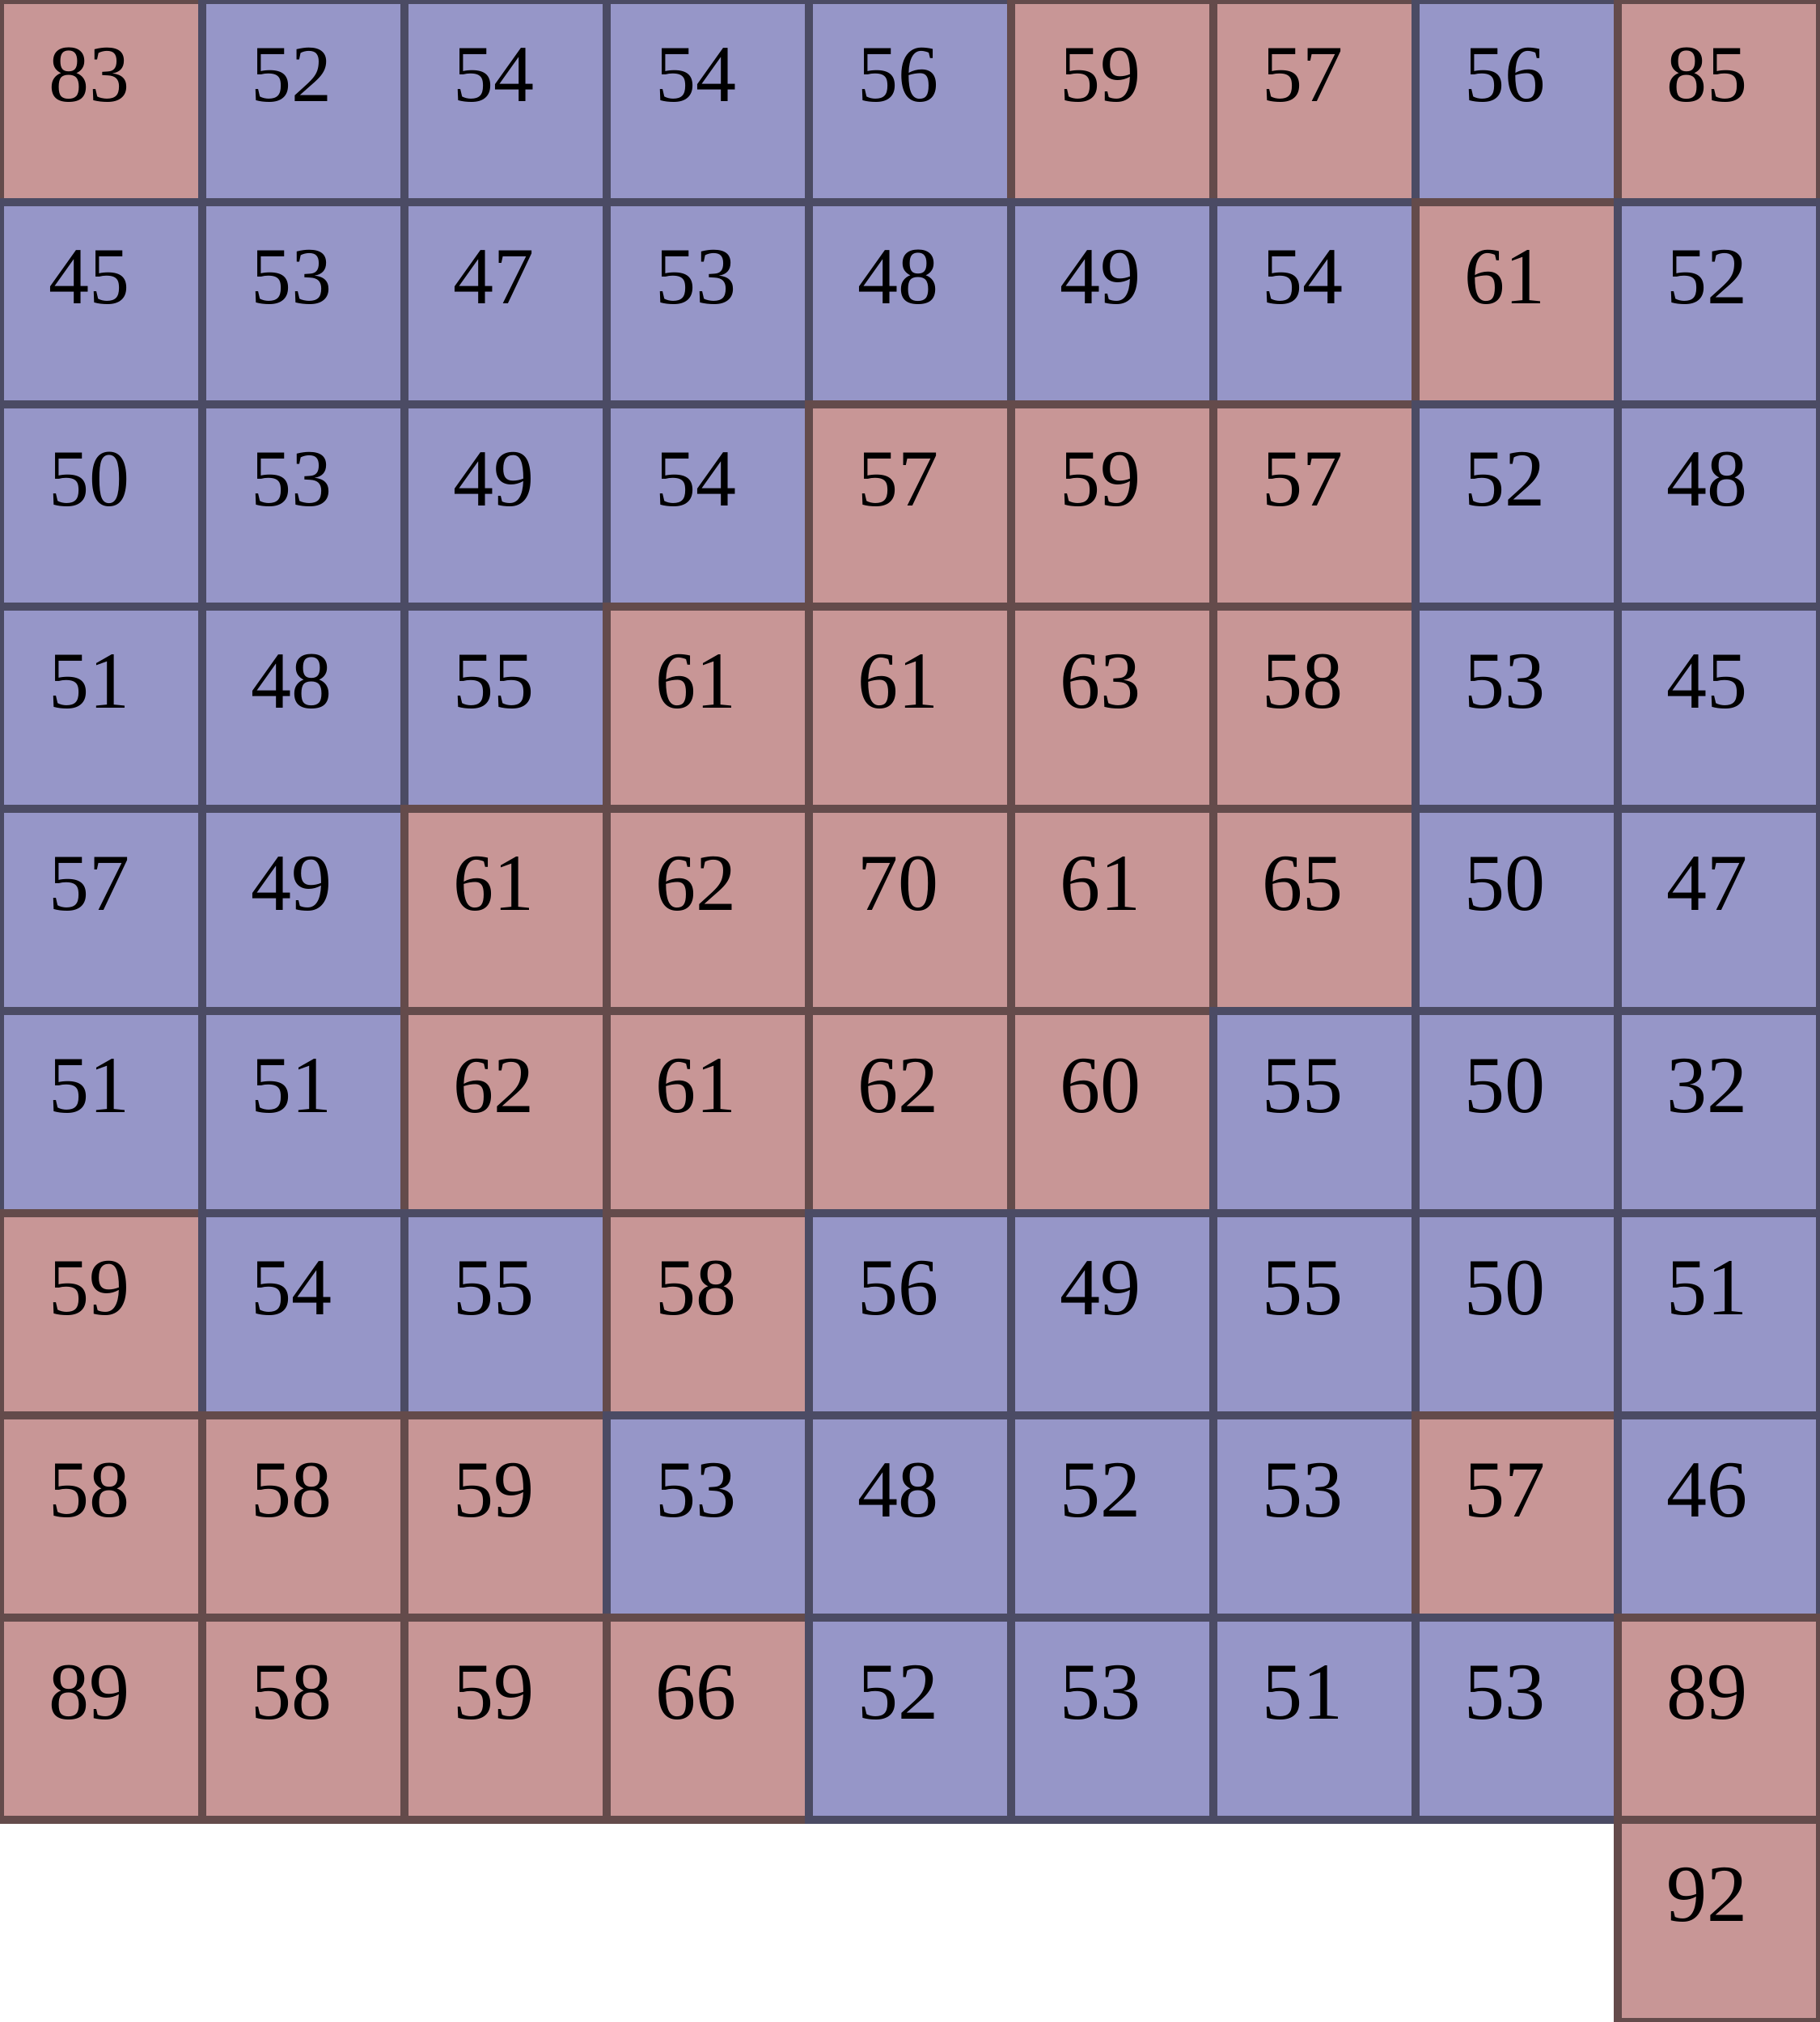
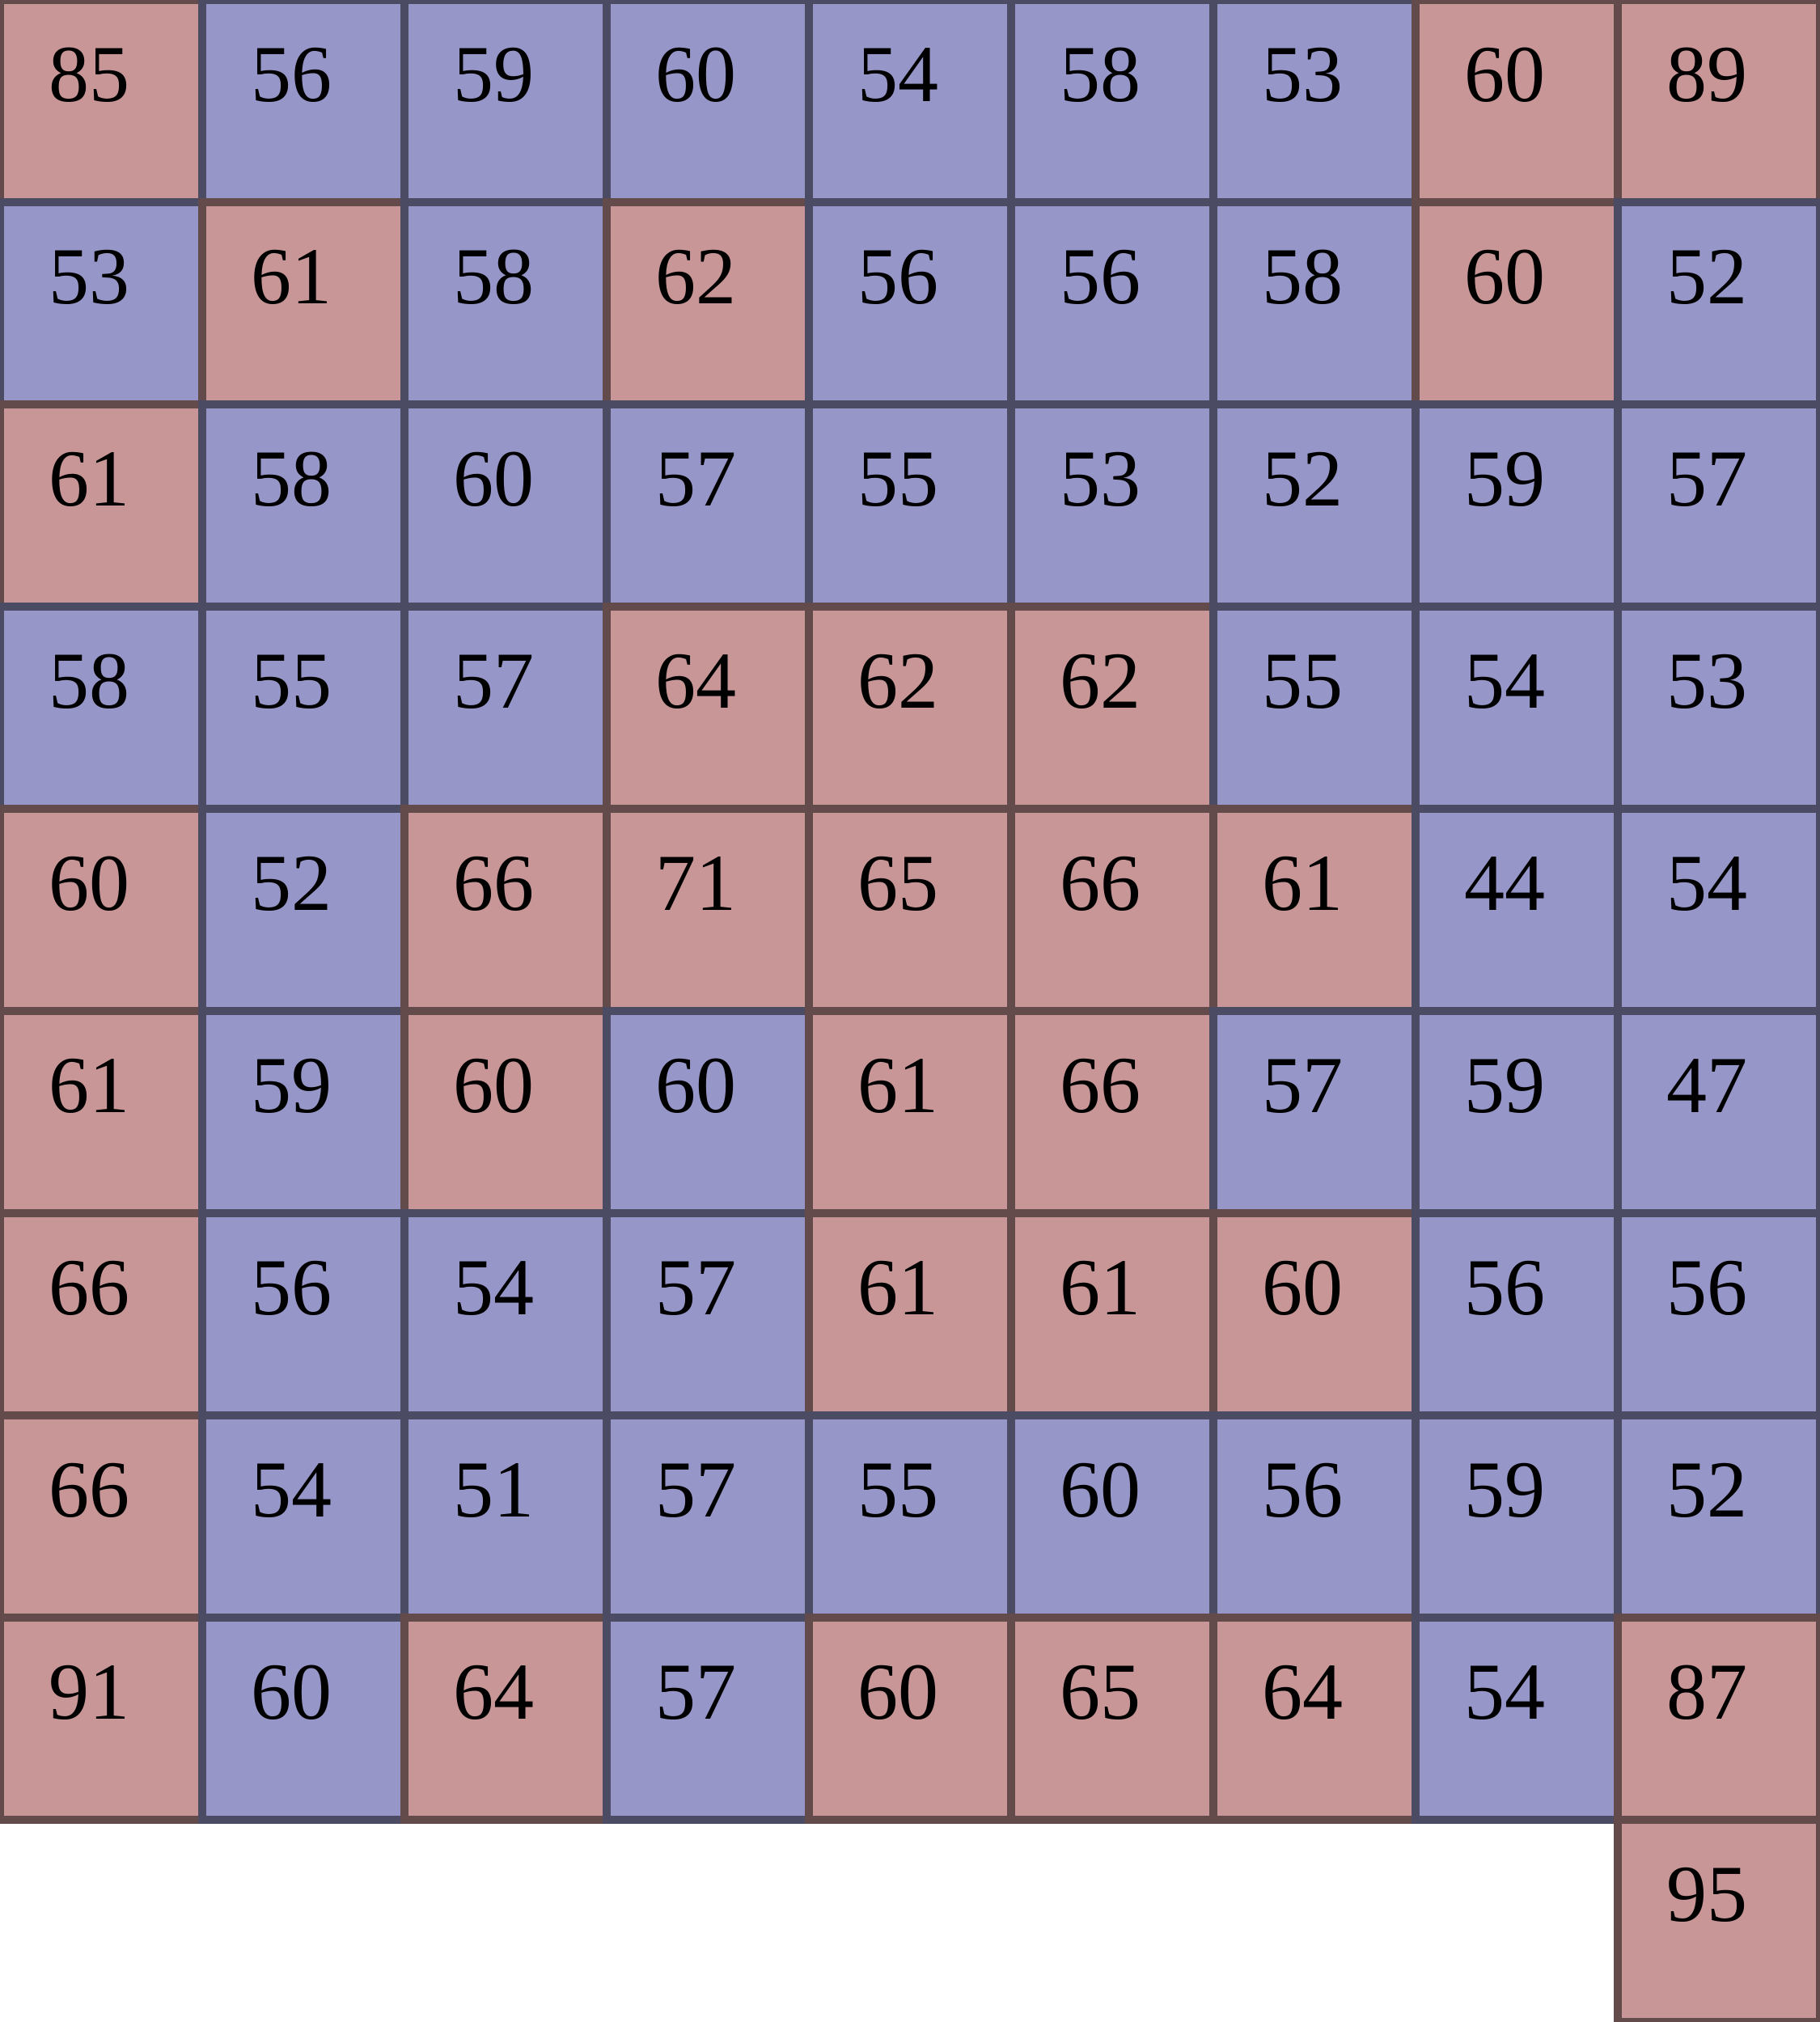
<svg xmlns="http://www.w3.org/2000/svg" version="1.1" width="450" height="500">
  <rect x="0" y="0" width="50" height="50" fill="rgb(200,150,150)" stroke-width="2" stroke="rgb(100,75,75)" />
-   <text x="12" y="25" style="font-size: 20px; ">83</text>
+   <text x="12" y="25" style="font-size: 20px; ">85</text>
  <rect x="50" y="0" width="50" height="50" fill="rgb(150,150,200)" stroke-width="2" stroke="rgb(75,75,100)" />
-   <text x="62" y="25" style="font-size: 20px; ">52</text>
+   <text x="62" y="25" style="font-size: 20px; ">56</text>
  <rect x="100" y="0" width="50" height="50" fill="rgb(150,150,200)" stroke-width="2" stroke="rgb(75,75,100)" />
-   <text x="112" y="25" style="font-size: 20px; ">54</text>
+   <text x="112" y="25" style="font-size: 20px; ">59</text>
  <rect x="150" y="0" width="50" height="50" fill="rgb(150,150,200)" stroke-width="2" stroke="rgb(75,75,100)" />
-   <text x="162" y="25" style="font-size: 20px; ">54</text>
+   <text x="162" y="25" style="font-size: 20px; ">60</text>
  <rect x="200" y="0" width="50" height="50" fill="rgb(150,150,200)" stroke-width="2" stroke="rgb(75,75,100)" />
-   <text x="212" y="25" style="font-size: 20px; ">56</text>
-   <rect x="250" y="0" width="50" height="50" fill="rgb(200,150,150)" stroke-width="2" stroke="rgb(100,75,75)" />
-   <text x="262" y="25" style="font-size: 20px; ">59</text>
-   <rect x="300" y="0" width="50" height="50" fill="rgb(200,150,150)" stroke-width="2" stroke="rgb(100,75,75)" />
-   <text x="312" y="25" style="font-size: 20px; ">57</text>
-   <rect x="350" y="0" width="50" height="50" fill="rgb(150,150,200)" stroke-width="2" stroke="rgb(75,75,100)" />
-   <text x="362" y="25" style="font-size: 20px; ">56</text>
+   <text x="212" y="25" style="font-size: 20px; ">54</text>
+   <rect x="250" y="0" width="50" height="50" fill="rgb(150,150,200)" stroke-width="2" stroke="rgb(75,75,100)" />
+   <text x="262" y="25" style="font-size: 20px; ">58</text>
+   <rect x="300" y="0" width="50" height="50" fill="rgb(150,150,200)" stroke-width="2" stroke="rgb(75,75,100)" />
+   <text x="312" y="25" style="font-size: 20px; ">53</text>
+   <rect x="350" y="0" width="50" height="50" fill="rgb(200,150,150)" stroke-width="2" stroke="rgb(100,75,75)" />
+   <text x="362" y="25" style="font-size: 20px; ">60</text>
  <rect x="400" y="0" width="50" height="50" fill="rgb(200,150,150)" stroke-width="2" stroke="rgb(100,75,75)" />
-   <text x="412" y="25" style="font-size: 20px; ">85</text>
+   <text x="412" y="25" style="font-size: 20px; ">89</text>
  <rect x="0" y="50" width="50" height="50" fill="rgb(150,150,200)" stroke-width="2" stroke="rgb(75,75,100)" />
-   <text x="12" y="75" style="font-size: 20px; ">45</text>
-   <rect x="50" y="50" width="50" height="50" fill="rgb(150,150,200)" stroke-width="2" stroke="rgb(75,75,100)" />
-   <text x="62" y="75" style="font-size: 20px; ">53</text>
+   <text x="12" y="75" style="font-size: 20px; ">53</text>
+   <rect x="50" y="50" width="50" height="50" fill="rgb(200,150,150)" stroke-width="2" stroke="rgb(100,75,75)" />
+   <text x="62" y="75" style="font-size: 20px; ">61</text>
  <rect x="100" y="50" width="50" height="50" fill="rgb(150,150,200)" stroke-width="2" stroke="rgb(75,75,100)" />
-   <text x="112" y="75" style="font-size: 20px; ">47</text>
-   <rect x="150" y="50" width="50" height="50" fill="rgb(150,150,200)" stroke-width="2" stroke="rgb(75,75,100)" />
-   <text x="162" y="75" style="font-size: 20px; ">53</text>
+   <text x="112" y="75" style="font-size: 20px; ">58</text>
+   <rect x="150" y="50" width="50" height="50" fill="rgb(200,150,150)" stroke-width="2" stroke="rgb(100,75,75)" />
+   <text x="162" y="75" style="font-size: 20px; ">62</text>
  <rect x="200" y="50" width="50" height="50" fill="rgb(150,150,200)" stroke-width="2" stroke="rgb(75,75,100)" />
-   <text x="212" y="75" style="font-size: 20px; ">48</text>
+   <text x="212" y="75" style="font-size: 20px; ">56</text>
  <rect x="250" y="50" width="50" height="50" fill="rgb(150,150,200)" stroke-width="2" stroke="rgb(75,75,100)" />
-   <text x="262" y="75" style="font-size: 20px; ">49</text>
+   <text x="262" y="75" style="font-size: 20px; ">56</text>
  <rect x="300" y="50" width="50" height="50" fill="rgb(150,150,200)" stroke-width="2" stroke="rgb(75,75,100)" />
-   <text x="312" y="75" style="font-size: 20px; ">54</text>
+   <text x="312" y="75" style="font-size: 20px; ">58</text>
  <rect x="350" y="50" width="50" height="50" fill="rgb(200,150,150)" stroke-width="2" stroke="rgb(100,75,75)" />
-   <text x="362" y="75" style="font-size: 20px; ">61</text>
+   <text x="362" y="75" style="font-size: 20px; ">60</text>
  <rect x="400" y="50" width="50" height="50" fill="rgb(150,150,200)" stroke-width="2" stroke="rgb(75,75,100)" />
  <text x="412" y="75" style="font-size: 20px; ">52</text>
-   <rect x="0" y="100" width="50" height="50" fill="rgb(150,150,200)" stroke-width="2" stroke="rgb(75,75,100)" />
-   <text x="12" y="125" style="font-size: 20px; ">50</text>
+   <rect x="0" y="100" width="50" height="50" fill="rgb(200,150,150)" stroke-width="2" stroke="rgb(100,75,75)" />
+   <text x="12" y="125" style="font-size: 20px; ">61</text>
  <rect x="50" y="100" width="50" height="50" fill="rgb(150,150,200)" stroke-width="2" stroke="rgb(75,75,100)" />
-   <text x="62" y="125" style="font-size: 20px; ">53</text>
+   <text x="62" y="125" style="font-size: 20px; ">58</text>
  <rect x="100" y="100" width="50" height="50" fill="rgb(150,150,200)" stroke-width="2" stroke="rgb(75,75,100)" />
-   <text x="112" y="125" style="font-size: 20px; ">49</text>
+   <text x="112" y="125" style="font-size: 20px; ">60</text>
  <rect x="150" y="100" width="50" height="50" fill="rgb(150,150,200)" stroke-width="2" stroke="rgb(75,75,100)" />
-   <text x="162" y="125" style="font-size: 20px; ">54</text>
-   <rect x="200" y="100" width="50" height="50" fill="rgb(200,150,150)" stroke-width="2" stroke="rgb(100,75,75)" />
-   <text x="212" y="125" style="font-size: 20px; ">57</text>
-   <rect x="250" y="100" width="50" height="50" fill="rgb(200,150,150)" stroke-width="2" stroke="rgb(100,75,75)" />
-   <text x="262" y="125" style="font-size: 20px; ">59</text>
-   <rect x="300" y="100" width="50" height="50" fill="rgb(200,150,150)" stroke-width="2" stroke="rgb(100,75,75)" />
-   <text x="312" y="125" style="font-size: 20px; ">57</text>
+   <text x="162" y="125" style="font-size: 20px; ">57</text>
+   <rect x="200" y="100" width="50" height="50" fill="rgb(150,150,200)" stroke-width="2" stroke="rgb(75,75,100)" />
+   <text x="212" y="125" style="font-size: 20px; ">55</text>
+   <rect x="250" y="100" width="50" height="50" fill="rgb(150,150,200)" stroke-width="2" stroke="rgb(75,75,100)" />
+   <text x="262" y="125" style="font-size: 20px; ">53</text>
+   <rect x="300" y="100" width="50" height="50" fill="rgb(150,150,200)" stroke-width="2" stroke="rgb(75,75,100)" />
+   <text x="312" y="125" style="font-size: 20px; ">52</text>
  <rect x="350" y="100" width="50" height="50" fill="rgb(150,150,200)" stroke-width="2" stroke="rgb(75,75,100)" />
-   <text x="362" y="125" style="font-size: 20px; ">52</text>
+   <text x="362" y="125" style="font-size: 20px; ">59</text>
  <rect x="400" y="100" width="50" height="50" fill="rgb(150,150,200)" stroke-width="2" stroke="rgb(75,75,100)" />
-   <text x="412" y="125" style="font-size: 20px; ">48</text>
+   <text x="412" y="125" style="font-size: 20px; ">57</text>
  <rect x="0" y="150" width="50" height="50" fill="rgb(150,150,200)" stroke-width="2" stroke="rgb(75,75,100)" />
-   <text x="12" y="175" style="font-size: 20px; ">51</text>
+   <text x="12" y="175" style="font-size: 20px; ">58</text>
  <rect x="50" y="150" width="50" height="50" fill="rgb(150,150,200)" stroke-width="2" stroke="rgb(75,75,100)" />
-   <text x="62" y="175" style="font-size: 20px; ">48</text>
+   <text x="62" y="175" style="font-size: 20px; ">55</text>
  <rect x="100" y="150" width="50" height="50" fill="rgb(150,150,200)" stroke-width="2" stroke="rgb(75,75,100)" />
-   <text x="112" y="175" style="font-size: 20px; ">55</text>
+   <text x="112" y="175" style="font-size: 20px; ">57</text>
  <rect x="150" y="150" width="50" height="50" fill="rgb(200,150,150)" stroke-width="2" stroke="rgb(100,75,75)" />
-   <text x="162" y="175" style="font-size: 20px; ">61</text>
+   <text x="162" y="175" style="font-size: 20px; ">64</text>
  <rect x="200" y="150" width="50" height="50" fill="rgb(200,150,150)" stroke-width="2" stroke="rgb(100,75,75)" />
-   <text x="212" y="175" style="font-size: 20px; ">61</text>
+   <text x="212" y="175" style="font-size: 20px; ">62</text>
  <rect x="250" y="150" width="50" height="50" fill="rgb(200,150,150)" stroke-width="2" stroke="rgb(100,75,75)" />
-   <text x="262" y="175" style="font-size: 20px; ">63</text>
-   <rect x="300" y="150" width="50" height="50" fill="rgb(200,150,150)" stroke-width="2" stroke="rgb(100,75,75)" />
-   <text x="312" y="175" style="font-size: 20px; ">58</text>
+   <text x="262" y="175" style="font-size: 20px; ">62</text>
+   <rect x="300" y="150" width="50" height="50" fill="rgb(150,150,200)" stroke-width="2" stroke="rgb(75,75,100)" />
+   <text x="312" y="175" style="font-size: 20px; ">55</text>
  <rect x="350" y="150" width="50" height="50" fill="rgb(150,150,200)" stroke-width="2" stroke="rgb(75,75,100)" />
-   <text x="362" y="175" style="font-size: 20px; ">53</text>
+   <text x="362" y="175" style="font-size: 20px; ">54</text>
  <rect x="400" y="150" width="50" height="50" fill="rgb(150,150,200)" stroke-width="2" stroke="rgb(75,75,100)" />
-   <text x="412" y="175" style="font-size: 20px; ">45</text>
-   <rect x="0" y="200" width="50" height="50" fill="rgb(150,150,200)" stroke-width="2" stroke="rgb(75,75,100)" />
-   <text x="12" y="225" style="font-size: 20px; ">57</text>
+   <text x="412" y="175" style="font-size: 20px; ">53</text>
+   <rect x="0" y="200" width="50" height="50" fill="rgb(200,150,150)" stroke-width="2" stroke="rgb(100,75,75)" />
+   <text x="12" y="225" style="font-size: 20px; ">60</text>
  <rect x="50" y="200" width="50" height="50" fill="rgb(150,150,200)" stroke-width="2" stroke="rgb(75,75,100)" />
-   <text x="62" y="225" style="font-size: 20px; ">49</text>
+   <text x="62" y="225" style="font-size: 20px; ">52</text>
  <rect x="100" y="200" width="50" height="50" fill="rgb(200,150,150)" stroke-width="2" stroke="rgb(100,75,75)" />
-   <text x="112" y="225" style="font-size: 20px; ">61</text>
+   <text x="112" y="225" style="font-size: 20px; ">66</text>
  <rect x="150" y="200" width="50" height="50" fill="rgb(200,150,150)" stroke-width="2" stroke="rgb(100,75,75)" />
-   <text x="162" y="225" style="font-size: 20px; ">62</text>
+   <text x="162" y="225" style="font-size: 20px; ">71</text>
  <rect x="200" y="200" width="50" height="50" fill="rgb(200,150,150)" stroke-width="2" stroke="rgb(100,75,75)" />
-   <text x="212" y="225" style="font-size: 20px; ">70</text>
+   <text x="212" y="225" style="font-size: 20px; ">65</text>
  <rect x="250" y="200" width="50" height="50" fill="rgb(200,150,150)" stroke-width="2" stroke="rgb(100,75,75)" />
-   <text x="262" y="225" style="font-size: 20px; ">61</text>
+   <text x="262" y="225" style="font-size: 20px; ">66</text>
  <rect x="300" y="200" width="50" height="50" fill="rgb(200,150,150)" stroke-width="2" stroke="rgb(100,75,75)" />
-   <text x="312" y="225" style="font-size: 20px; ">65</text>
+   <text x="312" y="225" style="font-size: 20px; ">61</text>
  <rect x="350" y="200" width="50" height="50" fill="rgb(150,150,200)" stroke-width="2" stroke="rgb(75,75,100)" />
-   <text x="362" y="225" style="font-size: 20px; ">50</text>
+   <text x="362" y="225" style="font-size: 20px; ">44</text>
  <rect x="400" y="200" width="50" height="50" fill="rgb(150,150,200)" stroke-width="2" stroke="rgb(75,75,100)" />
-   <text x="412" y="225" style="font-size: 20px; ">47</text>
-   <rect x="0" y="250" width="50" height="50" fill="rgb(150,150,200)" stroke-width="2" stroke="rgb(75,75,100)" />
-   <text x="12" y="275" style="font-size: 20px; ">51</text>
+   <text x="412" y="225" style="font-size: 20px; ">54</text>
+   <rect x="0" y="250" width="50" height="50" fill="rgb(200,150,150)" stroke-width="2" stroke="rgb(100,75,75)" />
+   <text x="12" y="275" style="font-size: 20px; ">61</text>
  <rect x="50" y="250" width="50" height="50" fill="rgb(150,150,200)" stroke-width="2" stroke="rgb(75,75,100)" />
-   <text x="62" y="275" style="font-size: 20px; ">51</text>
+   <text x="62" y="275" style="font-size: 20px; ">59</text>
  <rect x="100" y="250" width="50" height="50" fill="rgb(200,150,150)" stroke-width="2" stroke="rgb(100,75,75)" />
-   <text x="112" y="275" style="font-size: 20px; ">62</text>
-   <rect x="150" y="250" width="50" height="50" fill="rgb(200,150,150)" stroke-width="2" stroke="rgb(100,75,75)" />
-   <text x="162" y="275" style="font-size: 20px; ">61</text>
+   <text x="112" y="275" style="font-size: 20px; ">60</text>
+   <rect x="150" y="250" width="50" height="50" fill="rgb(150,150,200)" stroke-width="2" stroke="rgb(75,75,100)" />
+   <text x="162" y="275" style="font-size: 20px; ">60</text>
  <rect x="200" y="250" width="50" height="50" fill="rgb(200,150,150)" stroke-width="2" stroke="rgb(100,75,75)" />
-   <text x="212" y="275" style="font-size: 20px; ">62</text>
+   <text x="212" y="275" style="font-size: 20px; ">61</text>
  <rect x="250" y="250" width="50" height="50" fill="rgb(200,150,150)" stroke-width="2" stroke="rgb(100,75,75)" />
-   <text x="262" y="275" style="font-size: 20px; ">60</text>
+   <text x="262" y="275" style="font-size: 20px; ">66</text>
  <rect x="300" y="250" width="50" height="50" fill="rgb(150,150,200)" stroke-width="2" stroke="rgb(75,75,100)" />
-   <text x="312" y="275" style="font-size: 20px; ">55</text>
+   <text x="312" y="275" style="font-size: 20px; ">57</text>
  <rect x="350" y="250" width="50" height="50" fill="rgb(150,150,200)" stroke-width="2" stroke="rgb(75,75,100)" />
-   <text x="362" y="275" style="font-size: 20px; ">50</text>
+   <text x="362" y="275" style="font-size: 20px; ">59</text>
  <rect x="400" y="250" width="50" height="50" fill="rgb(150,150,200)" stroke-width="2" stroke="rgb(75,75,100)" />
-   <text x="412" y="275" style="font-size: 20px; ">32</text>
+   <text x="412" y="275" style="font-size: 20px; ">47</text>
  <rect x="0" y="300" width="50" height="50" fill="rgb(200,150,150)" stroke-width="2" stroke="rgb(100,75,75)" />
-   <text x="12" y="325" style="font-size: 20px; ">59</text>
+   <text x="12" y="325" style="font-size: 20px; ">66</text>
  <rect x="50" y="300" width="50" height="50" fill="rgb(150,150,200)" stroke-width="2" stroke="rgb(75,75,100)" />
-   <text x="62" y="325" style="font-size: 20px; ">54</text>
+   <text x="62" y="325" style="font-size: 20px; ">56</text>
  <rect x="100" y="300" width="50" height="50" fill="rgb(150,150,200)" stroke-width="2" stroke="rgb(75,75,100)" />
-   <text x="112" y="325" style="font-size: 20px; ">55</text>
-   <rect x="150" y="300" width="50" height="50" fill="rgb(200,150,150)" stroke-width="2" stroke="rgb(100,75,75)" />
-   <text x="162" y="325" style="font-size: 20px; ">58</text>
-   <rect x="200" y="300" width="50" height="50" fill="rgb(150,150,200)" stroke-width="2" stroke="rgb(75,75,100)" />
-   <text x="212" y="325" style="font-size: 20px; ">56</text>
-   <rect x="250" y="300" width="50" height="50" fill="rgb(150,150,200)" stroke-width="2" stroke="rgb(75,75,100)" />
-   <text x="262" y="325" style="font-size: 20px; ">49</text>
-   <rect x="300" y="300" width="50" height="50" fill="rgb(150,150,200)" stroke-width="2" stroke="rgb(75,75,100)" />
-   <text x="312" y="325" style="font-size: 20px; ">55</text>
+   <text x="112" y="325" style="font-size: 20px; ">54</text>
+   <rect x="150" y="300" width="50" height="50" fill="rgb(150,150,200)" stroke-width="2" stroke="rgb(75,75,100)" />
+   <text x="162" y="325" style="font-size: 20px; ">57</text>
+   <rect x="200" y="300" width="50" height="50" fill="rgb(200,150,150)" stroke-width="2" stroke="rgb(100,75,75)" />
+   <text x="212" y="325" style="font-size: 20px; ">61</text>
+   <rect x="250" y="300" width="50" height="50" fill="rgb(200,150,150)" stroke-width="2" stroke="rgb(100,75,75)" />
+   <text x="262" y="325" style="font-size: 20px; ">61</text>
+   <rect x="300" y="300" width="50" height="50" fill="rgb(200,150,150)" stroke-width="2" stroke="rgb(100,75,75)" />
+   <text x="312" y="325" style="font-size: 20px; ">60</text>
  <rect x="350" y="300" width="50" height="50" fill="rgb(150,150,200)" stroke-width="2" stroke="rgb(75,75,100)" />
-   <text x="362" y="325" style="font-size: 20px; ">50</text>
+   <text x="362" y="325" style="font-size: 20px; ">56</text>
  <rect x="400" y="300" width="50" height="50" fill="rgb(150,150,200)" stroke-width="2" stroke="rgb(75,75,100)" />
-   <text x="412" y="325" style="font-size: 20px; ">51</text>
+   <text x="412" y="325" style="font-size: 20px; ">56</text>
  <rect x="0" y="350" width="50" height="50" fill="rgb(200,150,150)" stroke-width="2" stroke="rgb(100,75,75)" />
-   <text x="12" y="375" style="font-size: 20px; ">58</text>
-   <rect x="50" y="350" width="50" height="50" fill="rgb(200,150,150)" stroke-width="2" stroke="rgb(100,75,75)" />
-   <text x="62" y="375" style="font-size: 20px; ">58</text>
-   <rect x="100" y="350" width="50" height="50" fill="rgb(200,150,150)" stroke-width="2" stroke="rgb(100,75,75)" />
-   <text x="112" y="375" style="font-size: 20px; ">59</text>
+   <text x="12" y="375" style="font-size: 20px; ">66</text>
+   <rect x="50" y="350" width="50" height="50" fill="rgb(150,150,200)" stroke-width="2" stroke="rgb(75,75,100)" />
+   <text x="62" y="375" style="font-size: 20px; ">54</text>
+   <rect x="100" y="350" width="50" height="50" fill="rgb(150,150,200)" stroke-width="2" stroke="rgb(75,75,100)" />
+   <text x="112" y="375" style="font-size: 20px; ">51</text>
  <rect x="150" y="350" width="50" height="50" fill="rgb(150,150,200)" stroke-width="2" stroke="rgb(75,75,100)" />
-   <text x="162" y="375" style="font-size: 20px; ">53</text>
+   <text x="162" y="375" style="font-size: 20px; ">57</text>
  <rect x="200" y="350" width="50" height="50" fill="rgb(150,150,200)" stroke-width="2" stroke="rgb(75,75,100)" />
-   <text x="212" y="375" style="font-size: 20px; ">48</text>
+   <text x="212" y="375" style="font-size: 20px; ">55</text>
  <rect x="250" y="350" width="50" height="50" fill="rgb(150,150,200)" stroke-width="2" stroke="rgb(75,75,100)" />
-   <text x="262" y="375" style="font-size: 20px; ">52</text>
+   <text x="262" y="375" style="font-size: 20px; ">60</text>
  <rect x="300" y="350" width="50" height="50" fill="rgb(150,150,200)" stroke-width="2" stroke="rgb(75,75,100)" />
-   <text x="312" y="375" style="font-size: 20px; ">53</text>
-   <rect x="350" y="350" width="50" height="50" fill="rgb(200,150,150)" stroke-width="2" stroke="rgb(100,75,75)" />
-   <text x="362" y="375" style="font-size: 20px; ">57</text>
+   <text x="312" y="375" style="font-size: 20px; ">56</text>
+   <rect x="350" y="350" width="50" height="50" fill="rgb(150,150,200)" stroke-width="2" stroke="rgb(75,75,100)" />
+   <text x="362" y="375" style="font-size: 20px; ">59</text>
  <rect x="400" y="350" width="50" height="50" fill="rgb(150,150,200)" stroke-width="2" stroke="rgb(75,75,100)" />
-   <text x="412" y="375" style="font-size: 20px; ">46</text>
+   <text x="412" y="375" style="font-size: 20px; ">52</text>
  <rect x="0" y="400" width="50" height="50" fill="rgb(200,150,150)" stroke-width="2" stroke="rgb(100,75,75)" />
-   <text x="12" y="425" style="font-size: 20px; ">89</text>
-   <rect x="50" y="400" width="50" height="50" fill="rgb(200,150,150)" stroke-width="2" stroke="rgb(100,75,75)" />
-   <text x="62" y="425" style="font-size: 20px; ">58</text>
+   <text x="12" y="425" style="font-size: 20px; ">91</text>
+   <rect x="50" y="400" width="50" height="50" fill="rgb(150,150,200)" stroke-width="2" stroke="rgb(75,75,100)" />
+   <text x="62" y="425" style="font-size: 20px; ">60</text>
  <rect x="100" y="400" width="50" height="50" fill="rgb(200,150,150)" stroke-width="2" stroke="rgb(100,75,75)" />
-   <text x="112" y="425" style="font-size: 20px; ">59</text>
-   <rect x="150" y="400" width="50" height="50" fill="rgb(200,150,150)" stroke-width="2" stroke="rgb(100,75,75)" />
-   <text x="162" y="425" style="font-size: 20px; ">66</text>
-   <rect x="200" y="400" width="50" height="50" fill="rgb(150,150,200)" stroke-width="2" stroke="rgb(75,75,100)" />
-   <text x="212" y="425" style="font-size: 20px; ">52</text>
-   <rect x="250" y="400" width="50" height="50" fill="rgb(150,150,200)" stroke-width="2" stroke="rgb(75,75,100)" />
-   <text x="262" y="425" style="font-size: 20px; ">53</text>
-   <rect x="300" y="400" width="50" height="50" fill="rgb(150,150,200)" stroke-width="2" stroke="rgb(75,75,100)" />
-   <text x="312" y="425" style="font-size: 20px; ">51</text>
+   <text x="112" y="425" style="font-size: 20px; ">64</text>
+   <rect x="150" y="400" width="50" height="50" fill="rgb(150,150,200)" stroke-width="2" stroke="rgb(75,75,100)" />
+   <text x="162" y="425" style="font-size: 20px; ">57</text>
+   <rect x="200" y="400" width="50" height="50" fill="rgb(200,150,150)" stroke-width="2" stroke="rgb(100,75,75)" />
+   <text x="212" y="425" style="font-size: 20px; ">60</text>
+   <rect x="250" y="400" width="50" height="50" fill="rgb(200,150,150)" stroke-width="2" stroke="rgb(100,75,75)" />
+   <text x="262" y="425" style="font-size: 20px; ">65</text>
+   <rect x="300" y="400" width="50" height="50" fill="rgb(200,150,150)" stroke-width="2" stroke="rgb(100,75,75)" />
+   <text x="312" y="425" style="font-size: 20px; ">64</text>
  <rect x="350" y="400" width="50" height="50" fill="rgb(150,150,200)" stroke-width="2" stroke="rgb(75,75,100)" />
-   <text x="362" y="425" style="font-size: 20px; ">53</text>
+   <text x="362" y="425" style="font-size: 20px; ">54</text>
  <rect x="400" y="400" width="50" height="50" fill="rgb(200,150,150)" stroke-width="2" stroke="rgb(100,75,75)" />
-   <text x="412" y="425" style="font-size: 20px; ">89</text>
+   <text x="412" y="425" style="font-size: 20px; ">87</text>
  <rect x="400" y="450" width="50" height="50" fill="rgb(200,150,150)" stroke-width="2" stroke="rgb(100,75,75)" />
-   <text x="412" y="475" style="font-size: 20px; ">92</text>
+   <text x="412" y="475" style="font-size: 20px; ">95</text>
</svg>
